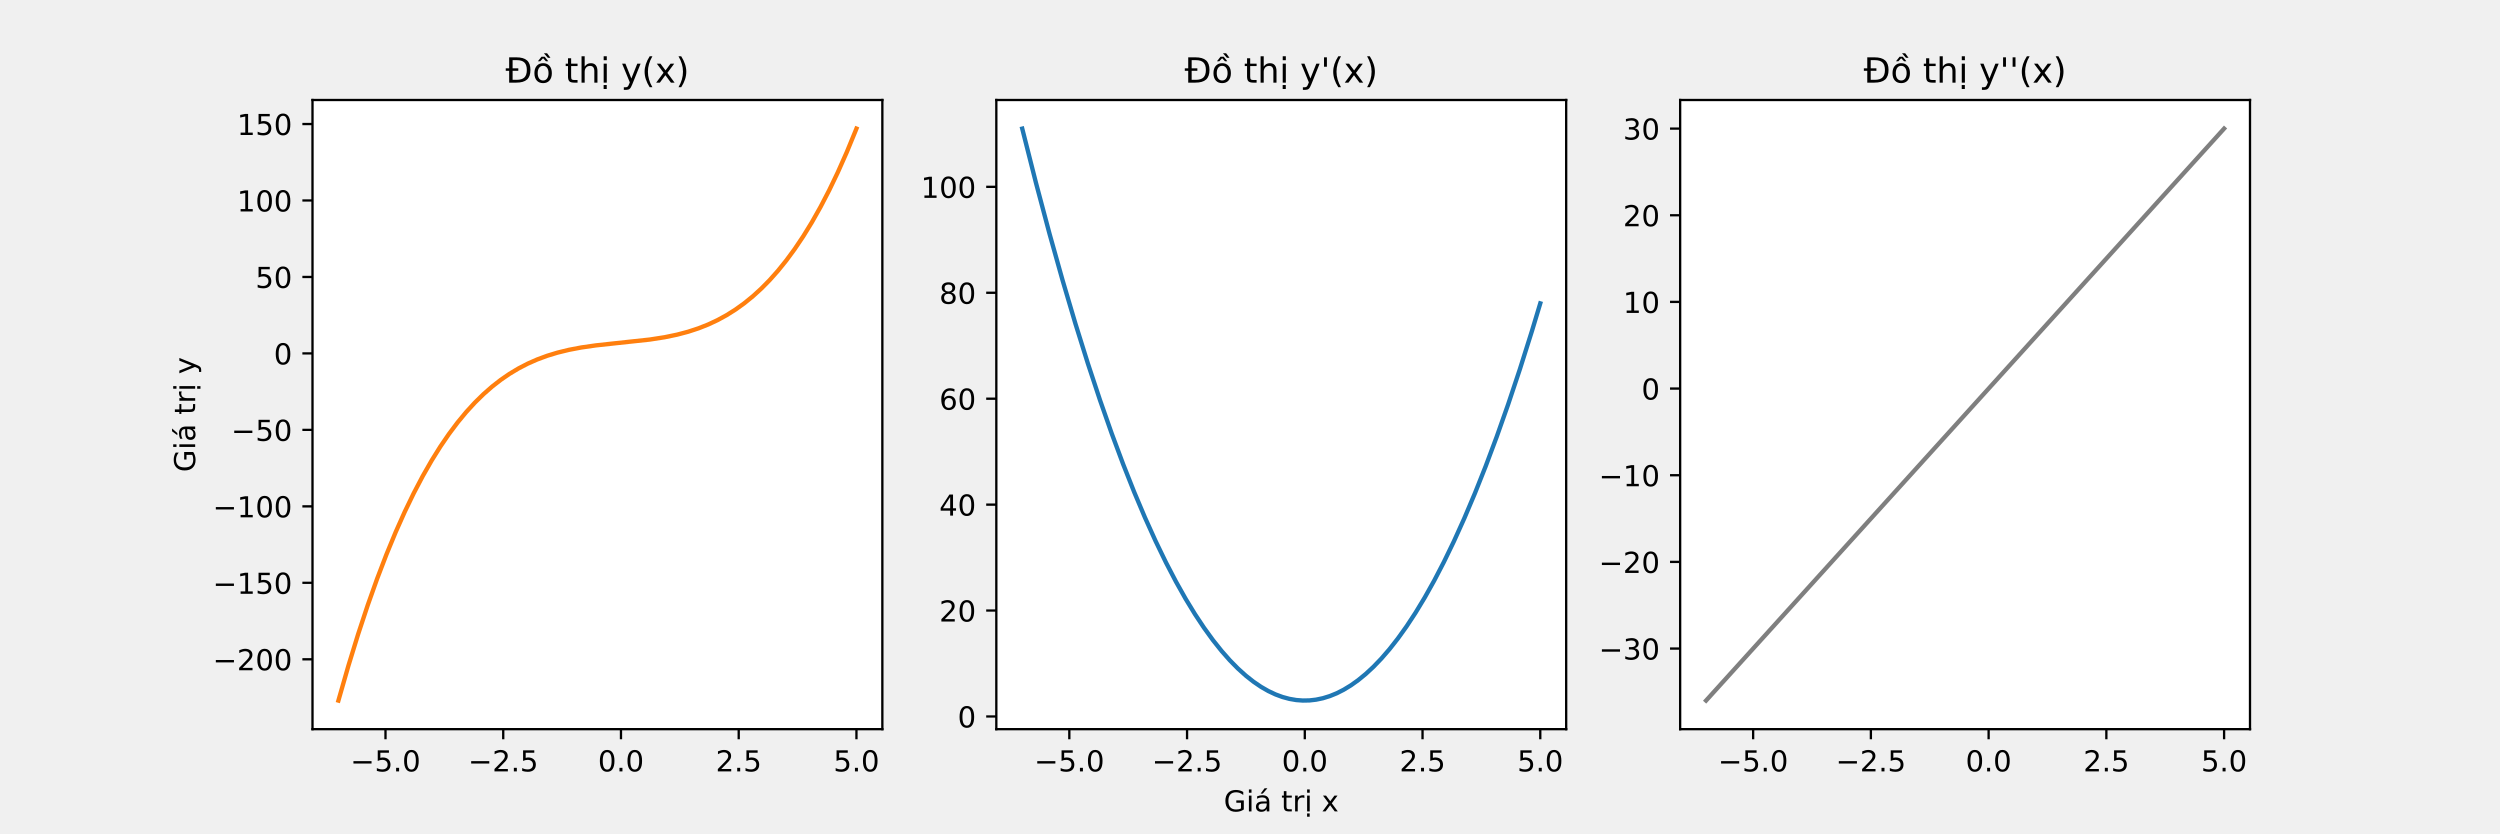
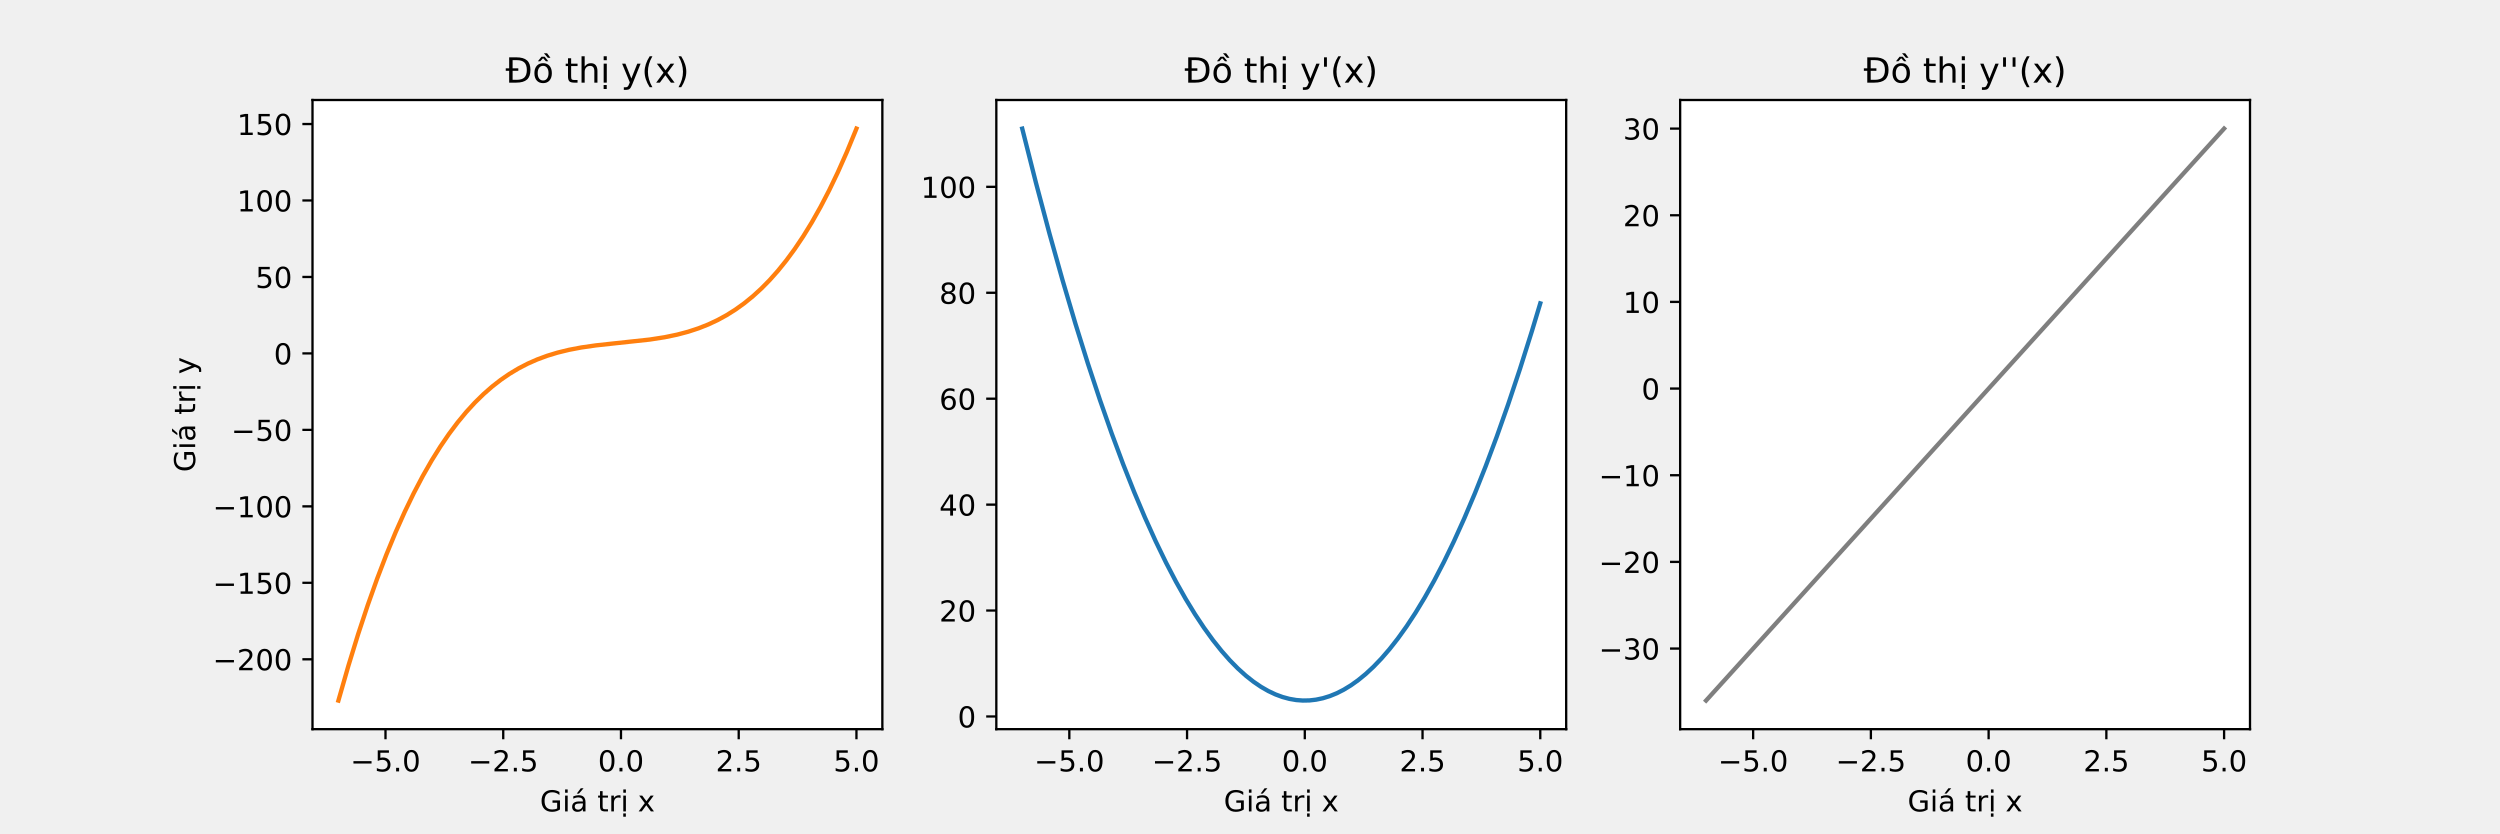
<svg xmlns="http://www.w3.org/2000/svg" xmlns:xlink="http://www.w3.org/1999/xlink" width="864pt" height="288pt" viewBox="0 0 864 288" version="1.1">
  <defs>
    <style type="text/css">*{stroke-linejoin: round; stroke-linecap: butt}</style>
  </defs>
  <g id="figure_1">
    <g id="patch_1">
      <path d="M 0 288  L 864 288  L 864 0  L 0 0  L 0 288  z " style="fill: none" />
    </g>
    <g id="axes_1">
      <g id="patch_2">
        <path d="M 108 252  L 304.941 252  L 304.941 34.56  L 108 34.56  z " style="fill: #ffffff" />
      </g>
      <g id="matplotlib.axis_1">
        <g id="xtick_1">
          <g id="line2d_1">
            <defs>
-               <path id="m3c69cf0d78" d="M 0 0  L 0 3.5  " style="stroke: #000000; stroke-width: 0.8" />
+               <path id="m5a57c8ba96" d="M 0 0  L 0 3.5  " style="stroke: #000000; stroke-width: 0.8" />
            </defs>
            <g>
-               <use xlink:href="#m3c69cf0d78" x="133.228" y="252" style="stroke: #000000; stroke-width: 0.8" />
+               <use xlink:href="#m5a57c8ba96" x="133.228" y="252" style="stroke: #000000; stroke-width: 0.8" />
            </g>
          </g>
          <g id="text_1">
            <g transform="translate(121.0866 266.5984)scale(0.1 -0.1)">
              <defs>
                <path id="DejaVuSans-2212" d="M 678 2272  L 4684 2272  L 4684 1741  L 678 1741  L 678 2272  z " transform="scale(0.015625)" />
                <path id="DejaVuSans-35" d="M 691 4666  L 3169 4666  L 3169 4134  L 1269 4134  L 1269 2991  Q 1406 3038 1543 3061  Q 1681 3084 1819 3084  Q 2600 3084 3056 2656  Q 3513 2228 3513 1497  Q 3513 744 3044 326  Q 2575 -91 1722 -91  Q 1428 -91 1123 -41  Q 819 9 494 109  L 494 744  Q 775 591 1075 516  Q 1375 441 1709 441  Q 2250 441 2565 725  Q 2881 1009 2881 1497  Q 2881 1984 2565 2268  Q 2250 2553 1709 2553  Q 1456 2553 1204 2497  Q 953 2441 691 2322  L 691 4666  z " transform="scale(0.015625)" />
                <path id="DejaVuSans-2e" d="M 684 794  L 1344 794  L 1344 0  L 684 0  L 684 794  z " transform="scale(0.015625)" />
                <path id="DejaVuSans-30" d="M 2034 4250  Q 1547 4250 1301 3770  Q 1056 3291 1056 2328  Q 1056 1369 1301 889  Q 1547 409 2034 409  Q 2525 409 2770 889  Q 3016 1369 3016 2328  Q 3016 3291 2770 3770  Q 2525 4250 2034 4250  z M 2034 4750  Q 2819 4750 3233 4129  Q 3647 3509 3647 2328  Q 3647 1150 3233 529  Q 2819 -91 2034 -91  Q 1250 -91 836 529  Q 422 1150 422 2328  Q 422 3509 836 4129  Q 1250 4750 2034 4750  z " transform="scale(0.015625)" />
              </defs>
              <use xlink:href="#DejaVuSans-2212" />
              <use xlink:href="#DejaVuSans-35" x="83.789" />
              <use xlink:href="#DejaVuSans-2e" x="147.412" />
              <use xlink:href="#DejaVuSans-30" x="179.199" />
            </g>
          </g>
        </g>
        <g id="xtick_2">
          <g id="line2d_2">
            <g>
-               <use xlink:href="#m3c69cf0d78" x="173.918" y="252" style="stroke: #000000; stroke-width: 0.8" />
+               <use xlink:href="#m5a57c8ba96" x="173.918" y="252" style="stroke: #000000; stroke-width: 0.8" />
            </g>
          </g>
          <g id="text_2">
            <g transform="translate(161.7769 266.5984)scale(0.1 -0.1)">
              <defs>
                <path id="DejaVuSans-32" d="M 1228 531  L 3431 531  L 3431 0  L 469 0  L 469 531  Q 828 903 1448 1529  Q 2069 2156 2228 2338  Q 2531 2678 2651 2914  Q 2772 3150 2772 3378  Q 2772 3750 2511 3984  Q 2250 4219 1831 4219  Q 1534 4219 1204 4116  Q 875 4013 500 3803  L 500 4441  Q 881 4594 1212 4672  Q 1544 4750 1819 4750  Q 2544 4750 2975 4387  Q 3406 4025 3406 3419  Q 3406 3131 3298 2873  Q 3191 2616 2906 2266  Q 2828 2175 2409 1742  Q 1991 1309 1228 531  z " transform="scale(0.015625)" />
              </defs>
              <use xlink:href="#DejaVuSans-2212" />
              <use xlink:href="#DejaVuSans-32" x="83.789" />
              <use xlink:href="#DejaVuSans-2e" x="147.412" />
              <use xlink:href="#DejaVuSans-35" x="179.199" />
            </g>
          </g>
        </g>
        <g id="xtick_3">
          <g id="line2d_3">
            <g>
-               <use xlink:href="#m3c69cf0d78" x="214.609" y="252" style="stroke: #000000; stroke-width: 0.8" />
+               <use xlink:href="#m5a57c8ba96" x="214.609" y="252" style="stroke: #000000; stroke-width: 0.8" />
            </g>
          </g>
          <g id="text_3">
            <g transform="translate(206.6571 266.5984)scale(0.1 -0.1)">
              <use xlink:href="#DejaVuSans-30" />
              <use xlink:href="#DejaVuSans-2e" x="63.623" />
              <use xlink:href="#DejaVuSans-30" x="95.41" />
            </g>
          </g>
        </g>
        <g id="xtick_4">
          <g id="line2d_4">
            <g>
-               <use xlink:href="#m3c69cf0d78" x="255.299" y="252" style="stroke: #000000; stroke-width: 0.8" />
+               <use xlink:href="#m5a57c8ba96" x="255.299" y="252" style="stroke: #000000; stroke-width: 0.8" />
            </g>
          </g>
          <g id="text_4">
            <g transform="translate(247.3474 266.5984)scale(0.1 -0.1)">
              <use xlink:href="#DejaVuSans-32" />
              <use xlink:href="#DejaVuSans-2e" x="63.623" />
              <use xlink:href="#DejaVuSans-35" x="95.41" />
            </g>
          </g>
        </g>
        <g id="xtick_5">
          <g id="line2d_5">
            <g>
-               <use xlink:href="#m3c69cf0d78" x="295.989" y="252" style="stroke: #000000; stroke-width: 0.8" />
+               <use xlink:href="#m5a57c8ba96" x="295.989" y="252" style="stroke: #000000; stroke-width: 0.8" />
            </g>
          </g>
          <g id="text_5">
            <g transform="translate(288.0377 266.5984)scale(0.1 -0.1)">
              <use xlink:href="#DejaVuSans-35" />
              <use xlink:href="#DejaVuSans-2e" x="63.623" />
              <use xlink:href="#DejaVuSans-30" x="95.41" />
            </g>
          </g>
        </g>
-       </g>
-       <g id="matplotlib.axis_2">
-         <g id="ytick_1">
-           <g id="line2d_6">
-             <defs>
-               <path id="m7907b93999" d="M 0 0  L -3.5 0  " style="stroke: #000000; stroke-width: 0.8" />
-             </defs>
-             <g>
-               <use xlink:href="#m7907b93999" x="108" y="227.846" style="stroke: #000000; stroke-width: 0.8" />
-             </g>
-           </g>
-           <g id="text_6">
-             <g transform="translate(73.53281 231.6451)scale(0.1 -0.1)">
-               <use xlink:href="#DejaVuSans-2212" />
-               <use xlink:href="#DejaVuSans-32" x="83.789" />
-               <use xlink:href="#DejaVuSans-30" x="147.412" />
-               <use xlink:href="#DejaVuSans-30" x="211.035" />
-             </g>
-           </g>
-         </g>
-         <g id="ytick_2">
-           <g id="line2d_7">
-             <g>
-               <use xlink:href="#m7907b93999" x="108" y="201.419" style="stroke: #000000; stroke-width: 0.8" />
-             </g>
-           </g>
-           <g id="text_7">
-             <g transform="translate(73.53281 205.2183)scale(0.1 -0.1)">
-               <defs>
-                 <path id="DejaVuSans-31" d="M 794 531  L 1825 531  L 1825 4091  L 703 3866  L 703 4441  L 1819 4666  L 2450 4666  L 2450 531  L 3481 531  L 3481 0  L 794 0  L 794 531  z " transform="scale(0.015625)" />
-               </defs>
-               <use xlink:href="#DejaVuSans-2212" />
-               <use xlink:href="#DejaVuSans-31" x="83.789" />
-               <use xlink:href="#DejaVuSans-35" x="147.412" />
-               <use xlink:href="#DejaVuSans-30" x="211.035" />
-             </g>
-           </g>
-         </g>
-         <g id="ytick_3">
-           <g id="line2d_8">
-             <g>
-               <use xlink:href="#m7907b93999" x="108" y="174.992" style="stroke: #000000; stroke-width: 0.8" />
-             </g>
-           </g>
-           <g id="text_8">
-             <g transform="translate(73.53281 178.7914)scale(0.1 -0.1)">
-               <use xlink:href="#DejaVuSans-2212" />
-               <use xlink:href="#DejaVuSans-31" x="83.789" />
-               <use xlink:href="#DejaVuSans-30" x="147.412" />
-               <use xlink:href="#DejaVuSans-30" x="211.035" />
-             </g>
-           </g>
-         </g>
-         <g id="ytick_4">
-           <g id="line2d_9">
-             <g>
-               <use xlink:href="#m7907b93999" x="108" y="148.565" style="stroke: #000000; stroke-width: 0.8" />
-             </g>
-           </g>
-           <g id="text_9">
-             <g transform="translate(79.89531 152.3646)scale(0.1 -0.1)">
-               <use xlink:href="#DejaVuSans-2212" />
-               <use xlink:href="#DejaVuSans-35" x="83.789" />
-               <use xlink:href="#DejaVuSans-30" x="147.412" />
-             </g>
-           </g>
-         </g>
-         <g id="ytick_5">
-           <g id="line2d_10">
-             <g>
-               <use xlink:href="#m7907b93999" x="108" y="122.139" style="stroke: #000000; stroke-width: 0.8" />
-             </g>
-           </g>
-           <g id="text_10">
-             <g transform="translate(94.6375 125.9378)scale(0.1 -0.1)">
-               <use xlink:href="#DejaVuSans-30" />
-             </g>
-           </g>
-         </g>
-         <g id="ytick_6">
-           <g id="line2d_11">
-             <g>
-               <use xlink:href="#m7907b93999" x="108" y="95.712" style="stroke: #000000; stroke-width: 0.8" />
-             </g>
-           </g>
-           <g id="text_11">
-             <g transform="translate(88.275 99.51091)scale(0.1 -0.1)">
-               <use xlink:href="#DejaVuSans-35" />
-               <use xlink:href="#DejaVuSans-30" x="63.623" />
-             </g>
-           </g>
-         </g>
-         <g id="ytick_7">
-           <g id="line2d_12">
-             <g>
-               <use xlink:href="#m7907b93999" x="108" y="69.285" style="stroke: #000000; stroke-width: 0.8" />
-             </g>
-           </g>
-           <g id="text_12">
-             <g transform="translate(81.9125 73.08408)scale(0.1 -0.1)">
-               <use xlink:href="#DejaVuSans-31" />
-               <use xlink:href="#DejaVuSans-30" x="63.623" />
-               <use xlink:href="#DejaVuSans-30" x="127.246" />
-             </g>
-           </g>
-         </g>
-         <g id="ytick_8">
-           <g id="line2d_13">
-             <g>
-               <use xlink:href="#m7907b93999" x="108" y="42.858" style="stroke: #000000; stroke-width: 0.8" />
-             </g>
-           </g>
-           <g id="text_13">
-             <g transform="translate(81.9125 46.65725)scale(0.1 -0.1)">
-               <use xlink:href="#DejaVuSans-31" />
-               <use xlink:href="#DejaVuSans-35" x="63.623" />
-               <use xlink:href="#DejaVuSans-30" x="127.246" />
-             </g>
-           </g>
-         </g>
-         <g id="text_14">
-           <g transform="translate(67.45312 163.1495)rotate(-90)scale(0.1 -0.1)">
+         <g id="text_6">
+           <g transform="translate(186.6011 280.4281)scale(0.1 -0.1)">
            <defs>
              <path id="DejaVuSans-47" d="M 3809 666  L 3809 1919  L 2778 1919  L 2778 2438  L 4434 2438  L 4434 434  Q 4069 175 3628 42  Q 3188 -91 2688 -91  Q 1594 -91 976 548  Q 359 1188 359 2328  Q 359 3472 976 4111  Q 1594 4750 2688 4750  Q 3144 4750 3555 4637  Q 3966 4525 4313 4306  L 4313 3634  Q 3963 3931 3569 4081  Q 3175 4231 2741 4231  Q 1884 4231 1454 3753  Q 1025 3275 1025 2328  Q 1025 1384 1454 906  Q 1884 428 2741 428  Q 3075 428 3337 486  Q 3600 544 3809 666  z " transform="scale(0.015625)" />
              <path id="DejaVuSans-69" d="M 603 3500  L 1178 3500  L 1178 0  L 603 0  L 603 3500  z M 603 4863  L 1178 4863  L 1178 4134  L 603 4134  L 603 4863  z " transform="scale(0.015625)" />
              <path id="DejaVuSans-e1" d="M 2194 1759  Q 1497 1759 1228 1600  Q 959 1441 959 1056  Q 959 750 1161 570  Q 1363 391 1709 391  Q 2188 391 2477 730  Q 2766 1069 2766 1631  L 2766 1759  L 2194 1759  z M 3341 1997  L 3341 0  L 2766 0  L 2766 531  Q 2569 213 2275 61  Q 1981 -91 1556 -91  Q 1019 -91 701 211  Q 384 513 384 1019  Q 384 1609 779 1909  Q 1175 2209 1959 2209  L 2766 2209  L 2766 2266  Q 2766 2663 2505 2880  Q 2244 3097 1772 3097  Q 1472 3097 1187 3025  Q 903 2953 641 2809  L 641 3341  Q 956 3463 1253 3523  Q 1550 3584 1831 3584  Q 2591 3584 2966 3190  Q 3341 2797 3341 1997  z M 2290 5119  L 2912 5119  L 1894 3944  L 1415 3944  L 2290 5119  z " transform="scale(0.015625)" />
              <path id="DejaVuSans-20" transform="scale(0.015625)" />
              <path id="DejaVuSans-74" d="M 1172 4494  L 1172 3500  L 2356 3500  L 2356 3053  L 1172 3053  L 1172 1153  Q 1172 725 1289 603  Q 1406 481 1766 481  L 2356 481  L 2356 0  L 1766 0  Q 1100 0 847 248  Q 594 497 594 1153  L 594 3053  L 172 3053  L 172 3500  L 594 3500  L 594 4494  L 1172 4494  z " transform="scale(0.015625)" />
              <path id="DejaVuSans-72" d="M 2631 2963  Q 2534 3019 2420 3045  Q 2306 3072 2169 3072  Q 1681 3072 1420 2755  Q 1159 2438 1159 1844  L 1159 0  L 581 0  L 581 3500  L 1159 3500  L 1159 2956  Q 1341 3275 1631 3429  Q 1922 3584 2338 3584  Q 2397 3584 2469 3576  Q 2541 3569 2628 3553  L 2631 2963  z " transform="scale(0.015625)" />
              <path id="DejaVuSans-1ecb" d="M 603 3500  L 1178 3500  L 1178 0  L 603 0  L 603 3500  z M 603 4863  L 1178 4863  L 1178 4134  L 603 4134  L 603 4863  z M 594 -441  L 1169 -441  L 1169 -1172  L 594 -1172  L 594 -441  z " transform="scale(0.015625)" />
+               <path id="DejaVuSans-78" d="M 3513 3500  L 2247 1797  L 3578 0  L 2900 0  L 1881 1375  L 863 0  L 184 0  L 1544 1831  L 300 3500  L 978 3500  L 1906 2253  L 2834 3500  L 3513 3500  z " transform="scale(0.015625)" />
+             </defs>
+             <use xlink:href="#DejaVuSans-47" />
+             <use xlink:href="#DejaVuSans-69" x="77.49" />
+             <use xlink:href="#DejaVuSans-e1" x="105.273" />
+             <use xlink:href="#DejaVuSans-20" x="166.553" />
+             <use xlink:href="#DejaVuSans-74" x="198.34" />
+             <use xlink:href="#DejaVuSans-72" x="237.549" />
+             <use xlink:href="#DejaVuSans-1ecb" x="278.662" />
+             <use xlink:href="#DejaVuSans-20" x="306.445" />
+             <use xlink:href="#DejaVuSans-78" x="338.232" />
+           </g>
+         </g>
+       </g>
+       <g id="matplotlib.axis_2">
+         <g id="ytick_1">
+           <g id="line2d_6">
+             <defs>
+               <path id="md78ef91152" d="M 0 0  L -3.5 0  " style="stroke: #000000; stroke-width: 0.8" />
+             </defs>
+             <g>
+               <use xlink:href="#md78ef91152" x="108" y="227.846" style="stroke: #000000; stroke-width: 0.8" />
+             </g>
+           </g>
+           <g id="text_7">
+             <g transform="translate(73.53281 231.6451)scale(0.1 -0.1)">
+               <use xlink:href="#DejaVuSans-2212" />
+               <use xlink:href="#DejaVuSans-32" x="83.789" />
+               <use xlink:href="#DejaVuSans-30" x="147.412" />
+               <use xlink:href="#DejaVuSans-30" x="211.035" />
+             </g>
+           </g>
+         </g>
+         <g id="ytick_2">
+           <g id="line2d_7">
+             <g>
+               <use xlink:href="#md78ef91152" x="108" y="201.419" style="stroke: #000000; stroke-width: 0.8" />
+             </g>
+           </g>
+           <g id="text_8">
+             <g transform="translate(73.53281 205.2183)scale(0.1 -0.1)">
+               <defs>
+                 <path id="DejaVuSans-31" d="M 794 531  L 1825 531  L 1825 4091  L 703 3866  L 703 4441  L 1819 4666  L 2450 4666  L 2450 531  L 3481 531  L 3481 0  L 794 0  L 794 531  z " transform="scale(0.015625)" />
+               </defs>
+               <use xlink:href="#DejaVuSans-2212" />
+               <use xlink:href="#DejaVuSans-31" x="83.789" />
+               <use xlink:href="#DejaVuSans-35" x="147.412" />
+               <use xlink:href="#DejaVuSans-30" x="211.035" />
+             </g>
+           </g>
+         </g>
+         <g id="ytick_3">
+           <g id="line2d_8">
+             <g>
+               <use xlink:href="#md78ef91152" x="108" y="174.992" style="stroke: #000000; stroke-width: 0.8" />
+             </g>
+           </g>
+           <g id="text_9">
+             <g transform="translate(73.53281 178.7914)scale(0.1 -0.1)">
+               <use xlink:href="#DejaVuSans-2212" />
+               <use xlink:href="#DejaVuSans-31" x="83.789" />
+               <use xlink:href="#DejaVuSans-30" x="147.412" />
+               <use xlink:href="#DejaVuSans-30" x="211.035" />
+             </g>
+           </g>
+         </g>
+         <g id="ytick_4">
+           <g id="line2d_9">
+             <g>
+               <use xlink:href="#md78ef91152" x="108" y="148.565" style="stroke: #000000; stroke-width: 0.8" />
+             </g>
+           </g>
+           <g id="text_10">
+             <g transform="translate(79.89531 152.3646)scale(0.1 -0.1)">
+               <use xlink:href="#DejaVuSans-2212" />
+               <use xlink:href="#DejaVuSans-35" x="83.789" />
+               <use xlink:href="#DejaVuSans-30" x="147.412" />
+             </g>
+           </g>
+         </g>
+         <g id="ytick_5">
+           <g id="line2d_10">
+             <g>
+               <use xlink:href="#md78ef91152" x="108" y="122.139" style="stroke: #000000; stroke-width: 0.8" />
+             </g>
+           </g>
+           <g id="text_11">
+             <g transform="translate(94.6375 125.9378)scale(0.1 -0.1)">
+               <use xlink:href="#DejaVuSans-30" />
+             </g>
+           </g>
+         </g>
+         <g id="ytick_6">
+           <g id="line2d_11">
+             <g>
+               <use xlink:href="#md78ef91152" x="108" y="95.712" style="stroke: #000000; stroke-width: 0.8" />
+             </g>
+           </g>
+           <g id="text_12">
+             <g transform="translate(88.275 99.51091)scale(0.1 -0.1)">
+               <use xlink:href="#DejaVuSans-35" />
+               <use xlink:href="#DejaVuSans-30" x="63.623" />
+             </g>
+           </g>
+         </g>
+         <g id="ytick_7">
+           <g id="line2d_12">
+             <g>
+               <use xlink:href="#md78ef91152" x="108" y="69.285" style="stroke: #000000; stroke-width: 0.8" />
+             </g>
+           </g>
+           <g id="text_13">
+             <g transform="translate(81.9125 73.08408)scale(0.1 -0.1)">
+               <use xlink:href="#DejaVuSans-31" />
+               <use xlink:href="#DejaVuSans-30" x="63.623" />
+               <use xlink:href="#DejaVuSans-30" x="127.246" />
+             </g>
+           </g>
+         </g>
+         <g id="ytick_8">
+           <g id="line2d_13">
+             <g>
+               <use xlink:href="#md78ef91152" x="108" y="42.858" style="stroke: #000000; stroke-width: 0.8" />
+             </g>
+           </g>
+           <g id="text_14">
+             <g transform="translate(81.9125 46.65725)scale(0.1 -0.1)">
+               <use xlink:href="#DejaVuSans-31" />
+               <use xlink:href="#DejaVuSans-35" x="63.623" />
+               <use xlink:href="#DejaVuSans-30" x="127.246" />
+             </g>
+           </g>
+         </g>
+         <g id="text_15">
+           <g transform="translate(67.45312 163.1495)rotate(-90)scale(0.1 -0.1)">
+             <defs>
              <path id="DejaVuSans-79" d="M 2059 -325  Q 1816 -950 1584 -1140  Q 1353 -1331 966 -1331  L 506 -1331  L 506 -850  L 844 -850  Q 1081 -850 1212 -737  Q 1344 -625 1503 -206  L 1606 56  L 191 3500  L 800 3500  L 1894 763  L 2988 3500  L 3597 3500  L 2059 -325  z " transform="scale(0.015625)" />
            </defs>
            <use xlink:href="#DejaVuSans-47" />
            <use xlink:href="#DejaVuSans-69" x="77.49" />
            <use xlink:href="#DejaVuSans-e1" x="105.273" />
            <use xlink:href="#DejaVuSans-20" x="166.553" />
            <use xlink:href="#DejaVuSans-74" x="198.34" />
            <use xlink:href="#DejaVuSans-72" x="237.549" />
            <use xlink:href="#DejaVuSans-1ecb" x="278.662" />
            <use xlink:href="#DejaVuSans-20" x="306.445" />
            <use xlink:href="#DejaVuSans-79" x="338.232" />
          </g>
        </g>
      </g>
      <g id="line2d_14">
-         <path d="M 116.952 242.116  L 120.416 230.057  L 123.76 219.203  L 127.104 209.096  L 130.329 200.032  L 133.554 191.612  L 136.779 183.812  L 139.884 176.865  L 142.989 170.447  L 146.095 164.537  L 149.2 159.113  L 152.186 154.336  L 155.172 149.968  L 158.158 145.989  L 161.144 142.381  L 164.13 139.123  L 167.116 136.197  L 170.102 133.582  L 173.088 131.258  L 176.074 129.207  L 179.179 127.342  L 182.404 125.67  L 185.629 124.245  L 189.092 122.961  L 192.676 121.869  L 196.617 120.905  L 200.917 120.087  L 205.933 119.364  L 212.861 118.61  L 224.565 117.348  L 229.701 116.547  L 234.001 115.656  L 237.823 114.644  L 241.406 113.469  L 244.75 112.146  L 247.975 110.635  L 251.081 108.939  L 254.186 106.984  L 257.172 104.84  L 260.158 102.417  L 263.144 99.696  L 266.01 96.784  L 268.877 93.561  L 271.743 90.01  L 274.61 86.114  L 277.596 81.67  L 280.582 76.813  L 283.568 71.524  L 286.554 65.782  L 289.54 59.568  L 292.645 52.584  L 295.75 45.047  L 295.989 44.444  L 295.989 44.444  " clip-path="url(#pdf52a24810)" style="fill: none; stroke: #ff7f0e; stroke-width: 1.5; stroke-linecap: square" />
+         <path d="M 116.952 242.116  L 120.416 230.057  L 123.76 219.203  L 127.104 209.096  L 130.329 200.032  L 133.554 191.612  L 136.779 183.812  L 139.884 176.865  L 142.989 170.447  L 146.095 164.537  L 149.2 159.113  L 152.186 154.336  L 155.172 149.968  L 158.158 145.989  L 161.144 142.381  L 164.13 139.123  L 167.116 136.197  L 170.102 133.582  L 173.088 131.258  L 176.074 129.207  L 179.179 127.342  L 182.404 125.67  L 185.629 124.245  L 189.092 122.961  L 192.676 121.869  L 196.617 120.905  L 200.917 120.087  L 205.933 119.364  L 212.861 118.61  L 224.565 117.348  L 229.701 116.547  L 234.001 115.656  L 237.823 114.644  L 241.406 113.469  L 244.75 112.146  L 247.975 110.635  L 251.081 108.939  L 254.186 106.984  L 257.172 104.84  L 260.158 102.417  L 263.144 99.696  L 266.01 96.784  L 268.877 93.561  L 271.743 90.01  L 274.61 86.114  L 277.596 81.67  L 280.582 76.813  L 283.568 71.524  L 286.554 65.782  L 289.54 59.568  L 292.645 52.584  L 295.75 45.047  L 295.989 44.444  L 295.989 44.444  " clip-path="url(#p5476d8e3e0)" style="fill: none; stroke: #ff7f0e; stroke-width: 1.5; stroke-linecap: square" />
      </g>
      <g id="patch_3">
        <path d="M 108 252  L 108 34.56  " style="fill: none; stroke: #000000; stroke-width: 0.8; stroke-linejoin: miter; stroke-linecap: square" />
      </g>
      <g id="patch_4">
        <path d="M 304.941 252  L 304.941 34.56  " style="fill: none; stroke: #000000; stroke-width: 0.8; stroke-linejoin: miter; stroke-linecap: square" />
      </g>
      <g id="patch_5">
        <path d="M 108 252  L 304.941 252  " style="fill: none; stroke: #000000; stroke-width: 0.8; stroke-linejoin: miter; stroke-linecap: square" />
      </g>
      <g id="patch_6">
        <path d="M 108 34.56  L 304.941 34.56  " style="fill: none; stroke: #000000; stroke-width: 0.8; stroke-linejoin: miter; stroke-linecap: square" />
      </g>
-       <g id="text_15">
+       <g id="text_16">
        <g transform="translate(174.7306 28.56)scale(0.12 -0.12)">
          <defs>
            <path id="DejaVuSans-110" d="M 659 4666  L 1959 4666  Q 3313 4666 3947 4102  Q 4581 3538 4581 2338  Q 4581 1131 3945 565  Q 3309 0 1959 0  L 659 0  L 659 2188  L 31 2188  L 31 2638  L 659 2638  L 659 4666  z M 1294 4147  L 1294 2638  L 2344 2638  L 2344 2188  L 1294 2188  L 1294 519  L 2053 519  Q 3019 519 3467 956  Q 3916 1394 3916 2338  Q 3916 3275 3467 3711  Q 3019 4147 2053 4147  L 1294 4147  z " transform="scale(0.015625)" />
            <path id="DejaVuSans-1ed3" d="M 2694 5409  L 3306 4584  L 2828 4584  L 2110 5409  L 2694 5409  z M 1658 4775  L 2246 4775  L 2905 3944  L 2471 3944  L 1952 4500  L 1433 3944  L 999 3944  L 1658 4775  z M 1959 3097  Q 1497 3097 1228 2736  Q 959 2375 959 1747  Q 959 1119 1226 758  Q 1494 397 1959 397  Q 2419 397 2687 759  Q 2956 1122 2956 1747  Q 2956 2369 2687 2733  Q 2419 3097 1959 3097  z M 1959 3584  Q 2709 3584 3137 3096  Q 3566 2609 3566 1747  Q 3566 888 3137 398  Q 2709 -91 1959 -91  Q 1206 -91 779 398  Q 353 888 353 1747  Q 353 2609 779 3096  Q 1206 3584 1959 3584  z " transform="scale(0.015625)" />
            <path id="DejaVuSans-68" d="M 3513 2113  L 3513 0  L 2938 0  L 2938 2094  Q 2938 2591 2744 2837  Q 2550 3084 2163 3084  Q 1697 3084 1428 2787  Q 1159 2491 1159 1978  L 1159 0  L 581 0  L 581 4863  L 1159 4863  L 1159 2956  Q 1366 3272 1645 3428  Q 1925 3584 2291 3584  Q 2894 3584 3203 3211  Q 3513 2838 3513 2113  z " transform="scale(0.015625)" />
            <path id="DejaVuSans-28" d="M 1984 4856  Q 1566 4138 1362 3434  Q 1159 2731 1159 2009  Q 1159 1288 1364 580  Q 1569 -128 1984 -844  L 1484 -844  Q 1016 -109 783 600  Q 550 1309 550 2009  Q 550 2706 781 3412  Q 1013 4119 1484 4856  L 1984 4856  z " transform="scale(0.015625)" />
-             <path id="DejaVuSans-78" d="M 3513 3500  L 2247 1797  L 3578 0  L 2900 0  L 1881 1375  L 863 0  L 184 0  L 1544 1831  L 300 3500  L 978 3500  L 1906 2253  L 2834 3500  L 3513 3500  z " transform="scale(0.015625)" />
            <path id="DejaVuSans-29" d="M 513 4856  L 1013 4856  Q 1481 4119 1714 3412  Q 1947 2706 1947 2009  Q 1947 1309 1714 600  Q 1481 -109 1013 -844  L 513 -844  Q 928 -128 1133 580  Q 1338 1288 1338 2009  Q 1338 2731 1133 3434  Q 928 4138 513 4856  z " transform="scale(0.015625)" />
          </defs>
          <use xlink:href="#DejaVuSans-110" />
          <use xlink:href="#DejaVuSans-1ed3" x="77.49" />
          <use xlink:href="#DejaVuSans-20" x="138.672" />
          <use xlink:href="#DejaVuSans-74" x="170.459" />
          <use xlink:href="#DejaVuSans-68" x="209.668" />
          <use xlink:href="#DejaVuSans-1ecb" x="273.047" />
          <use xlink:href="#DejaVuSans-20" x="300.83" />
          <use xlink:href="#DejaVuSans-79" x="332.617" />
          <use xlink:href="#DejaVuSans-28" x="391.797" />
          <use xlink:href="#DejaVuSans-78" x="430.811" />
          <use xlink:href="#DejaVuSans-29" x="489.99" />
        </g>
      </g>
    </g>
    <g id="axes_2">
      <g id="patch_7">
        <path d="M 344.329 252  L 541.271 252  L 541.271 34.56  L 344.329 34.56  z " style="fill: #ffffff" />
      </g>
      <g id="matplotlib.axis_3">
        <g id="xtick_6">
          <g id="line2d_15">
            <g>
-               <use xlink:href="#m3c69cf0d78" x="369.557" y="252" style="stroke: #000000; stroke-width: 0.8" />
-             </g>
-           </g>
-           <g id="text_16">
+               <use xlink:href="#m5a57c8ba96" x="369.557" y="252" style="stroke: #000000; stroke-width: 0.8" />
+             </g>
+           </g>
+           <g id="text_17">
            <g transform="translate(357.416 266.5984)scale(0.1 -0.1)">
              <use xlink:href="#DejaVuSans-2212" />
              <use xlink:href="#DejaVuSans-35" x="83.789" />
              <use xlink:href="#DejaVuSans-2e" x="147.412" />
              <use xlink:href="#DejaVuSans-30" x="179.199" />
            </g>
          </g>
        </g>
        <g id="xtick_7">
          <g id="line2d_16">
            <g>
-               <use xlink:href="#m3c69cf0d78" x="410.248" y="252" style="stroke: #000000; stroke-width: 0.8" />
-             </g>
-           </g>
-           <g id="text_17">
+               <use xlink:href="#m5a57c8ba96" x="410.248" y="252" style="stroke: #000000; stroke-width: 0.8" />
+             </g>
+           </g>
+           <g id="text_18">
            <g transform="translate(398.1063 266.5984)scale(0.1 -0.1)">
              <use xlink:href="#DejaVuSans-2212" />
              <use xlink:href="#DejaVuSans-32" x="83.789" />
              <use xlink:href="#DejaVuSans-2e" x="147.412" />
              <use xlink:href="#DejaVuSans-35" x="179.199" />
            </g>
          </g>
        </g>
        <g id="xtick_8">
          <g id="line2d_17">
            <g>
-               <use xlink:href="#m3c69cf0d78" x="450.938" y="252" style="stroke: #000000; stroke-width: 0.8" />
-             </g>
-           </g>
-           <g id="text_18">
+               <use xlink:href="#m5a57c8ba96" x="450.938" y="252" style="stroke: #000000; stroke-width: 0.8" />
+             </g>
+           </g>
+           <g id="text_19">
            <g transform="translate(442.9865 266.5984)scale(0.1 -0.1)">
              <use xlink:href="#DejaVuSans-30" />
              <use xlink:href="#DejaVuSans-2e" x="63.623" />
              <use xlink:href="#DejaVuSans-30" x="95.41" />
            </g>
          </g>
        </g>
        <g id="xtick_9">
          <g id="line2d_18">
            <g>
-               <use xlink:href="#m3c69cf0d78" x="491.628" y="252" style="stroke: #000000; stroke-width: 0.8" />
-             </g>
-           </g>
-           <g id="text_19">
+               <use xlink:href="#m5a57c8ba96" x="491.628" y="252" style="stroke: #000000; stroke-width: 0.8" />
+             </g>
+           </g>
+           <g id="text_20">
            <g transform="translate(483.6768 266.5984)scale(0.1 -0.1)">
              <use xlink:href="#DejaVuSans-32" />
              <use xlink:href="#DejaVuSans-2e" x="63.623" />
              <use xlink:href="#DejaVuSans-35" x="95.41" />
            </g>
          </g>
        </g>
        <g id="xtick_10">
          <g id="line2d_19">
            <g>
-               <use xlink:href="#m3c69cf0d78" x="532.319" y="252" style="stroke: #000000; stroke-width: 0.8" />
-             </g>
-           </g>
-           <g id="text_20">
+               <use xlink:href="#m5a57c8ba96" x="532.319" y="252" style="stroke: #000000; stroke-width: 0.8" />
+             </g>
+           </g>
+           <g id="text_21">
            <g transform="translate(524.3672 266.5984)scale(0.1 -0.1)">
              <use xlink:href="#DejaVuSans-35" />
              <use xlink:href="#DejaVuSans-2e" x="63.623" />
              <use xlink:href="#DejaVuSans-30" x="95.41" />
            </g>
          </g>
        </g>
-         <g id="text_21">
+         <g id="text_22">
          <g transform="translate(422.9305 280.4281)scale(0.1 -0.1)">
            <use xlink:href="#DejaVuSans-47" />
            <use xlink:href="#DejaVuSans-69" x="77.49" />
            <use xlink:href="#DejaVuSans-e1" x="105.273" />
            <use xlink:href="#DejaVuSans-20" x="166.553" />
            <use xlink:href="#DejaVuSans-74" x="198.34" />
            <use xlink:href="#DejaVuSans-72" x="237.549" />
            <use xlink:href="#DejaVuSans-1ecb" x="278.662" />
            <use xlink:href="#DejaVuSans-20" x="306.445" />
            <use xlink:href="#DejaVuSans-78" x="338.232" />
          </g>
        </g>
      </g>
      <g id="matplotlib.axis_4">
        <g id="ytick_9">
          <g id="line2d_20">
            <g>
-               <use xlink:href="#m7907b93999" x="344.329" y="247.607" style="stroke: #000000; stroke-width: 0.8" />
-             </g>
-           </g>
-           <g id="text_22">
+               <use xlink:href="#md78ef91152" x="344.329" y="247.607" style="stroke: #000000; stroke-width: 0.8" />
+             </g>
+           </g>
+           <g id="text_23">
            <g transform="translate(330.9669 251.4065)scale(0.1 -0.1)">
              <use xlink:href="#DejaVuSans-30" />
            </g>
          </g>
        </g>
        <g id="ytick_10">
          <g id="line2d_21">
            <g>
-               <use xlink:href="#m7907b93999" x="344.329" y="211.001" style="stroke: #000000; stroke-width: 0.8" />
-             </g>
-           </g>
-           <g id="text_23">
+               <use xlink:href="#md78ef91152" x="344.329" y="211.001" style="stroke: #000000; stroke-width: 0.8" />
+             </g>
+           </g>
+           <g id="text_24">
            <g transform="translate(324.6044 214.8005)scale(0.1 -0.1)">
              <use xlink:href="#DejaVuSans-32" />
              <use xlink:href="#DejaVuSans-30" x="63.623" />
            </g>
          </g>
        </g>
        <g id="ytick_11">
          <g id="line2d_22">
            <g>
-               <use xlink:href="#m7907b93999" x="344.329" y="174.395" style="stroke: #000000; stroke-width: 0.8" />
-             </g>
-           </g>
-           <g id="text_24">
+               <use xlink:href="#md78ef91152" x="344.329" y="174.395" style="stroke: #000000; stroke-width: 0.8" />
+             </g>
+           </g>
+           <g id="text_25">
            <g transform="translate(324.6044 178.1944)scale(0.1 -0.1)">
              <defs>
                <path id="DejaVuSans-34" d="M 2419 4116  L 825 1625  L 2419 1625  L 2419 4116  z M 2253 4666  L 3047 4666  L 3047 1625  L 3713 1625  L 3713 1100  L 3047 1100  L 3047 0  L 2419 0  L 2419 1100  L 313 1100  L 313 1709  L 2253 4666  z " transform="scale(0.015625)" />
              </defs>
              <use xlink:href="#DejaVuSans-34" />
              <use xlink:href="#DejaVuSans-30" x="63.623" />
            </g>
          </g>
        </g>
        <g id="ytick_12">
          <g id="line2d_23">
            <g>
-               <use xlink:href="#m7907b93999" x="344.329" y="137.789" style="stroke: #000000; stroke-width: 0.8" />
-             </g>
-           </g>
-           <g id="text_25">
+               <use xlink:href="#md78ef91152" x="344.329" y="137.789" style="stroke: #000000; stroke-width: 0.8" />
+             </g>
+           </g>
+           <g id="text_26">
            <g transform="translate(324.6044 141.5883)scale(0.1 -0.1)">
              <defs>
                <path id="DejaVuSans-36" d="M 2113 2584  Q 1688 2584 1439 2293  Q 1191 2003 1191 1497  Q 1191 994 1439 701  Q 1688 409 2113 409  Q 2538 409 2786 701  Q 3034 994 3034 1497  Q 3034 2003 2786 2293  Q 2538 2584 2113 2584  z M 3366 4563  L 3366 3988  Q 3128 4100 2886 4159  Q 2644 4219 2406 4219  Q 1781 4219 1451 3797  Q 1122 3375 1075 2522  Q 1259 2794 1537 2939  Q 1816 3084 2150 3084  Q 2853 3084 3261 2657  Q 3669 2231 3669 1497  Q 3669 778 3244 343  Q 2819 -91 2113 -91  Q 1303 -91 875 529  Q 447 1150 447 2328  Q 447 3434 972 4092  Q 1497 4750 2381 4750  Q 2619 4750 2861 4703  Q 3103 4656 3366 4563  z " transform="scale(0.015625)" />
              </defs>
              <use xlink:href="#DejaVuSans-36" />
              <use xlink:href="#DejaVuSans-30" x="63.623" />
            </g>
          </g>
        </g>
        <g id="ytick_13">
          <g id="line2d_24">
            <g>
-               <use xlink:href="#m7907b93999" x="344.329" y="101.183" style="stroke: #000000; stroke-width: 0.8" />
-             </g>
-           </g>
-           <g id="text_26">
+               <use xlink:href="#md78ef91152" x="344.329" y="101.183" style="stroke: #000000; stroke-width: 0.8" />
+             </g>
+           </g>
+           <g id="text_27">
            <g transform="translate(324.6044 104.9823)scale(0.1 -0.1)">
              <defs>
                <path id="DejaVuSans-38" d="M 2034 2216  Q 1584 2216 1326 1975  Q 1069 1734 1069 1313  Q 1069 891 1326 650  Q 1584 409 2034 409  Q 2484 409 2743 651  Q 3003 894 3003 1313  Q 3003 1734 2745 1975  Q 2488 2216 2034 2216  z M 1403 2484  Q 997 2584 770 2862  Q 544 3141 544 3541  Q 544 4100 942 4425  Q 1341 4750 2034 4750  Q 2731 4750 3128 4425  Q 3525 4100 3525 3541  Q 3525 3141 3298 2862  Q 3072 2584 2669 2484  Q 3125 2378 3379 2068  Q 3634 1759 3634 1313  Q 3634 634 3220 271  Q 2806 -91 2034 -91  Q 1263 -91 848 271  Q 434 634 434 1313  Q 434 1759 690 2068  Q 947 2378 1403 2484  z M 1172 3481  Q 1172 3119 1398 2916  Q 1625 2713 2034 2713  Q 2441 2713 2670 2916  Q 2900 3119 2900 3481  Q 2900 3844 2670 4047  Q 2441 4250 2034 4250  Q 1625 4250 1398 4047  Q 1172 3844 1172 3481  z " transform="scale(0.015625)" />
              </defs>
              <use xlink:href="#DejaVuSans-38" />
              <use xlink:href="#DejaVuSans-30" x="63.623" />
            </g>
          </g>
        </g>
        <g id="ytick_14">
          <g id="line2d_25">
            <g>
-               <use xlink:href="#m7907b93999" x="344.329" y="64.577" style="stroke: #000000; stroke-width: 0.8" />
-             </g>
-           </g>
-           <g id="text_27">
+               <use xlink:href="#md78ef91152" x="344.329" y="64.577" style="stroke: #000000; stroke-width: 0.8" />
+             </g>
+           </g>
+           <g id="text_28">
            <g transform="translate(318.2419 68.37619)scale(0.1 -0.1)">
              <use xlink:href="#DejaVuSans-31" />
              <use xlink:href="#DejaVuSans-30" x="63.623" />
              <use xlink:href="#DejaVuSans-30" x="127.246" />
            </g>
          </g>
        </g>
      </g>
      <g id="line2d_26">
-         <path d="M 353.281 44.444  L 358.059 63.311  L 362.717 80.797  L 367.256 96.968  L 371.675 111.894  L 375.974 125.639  L 380.155 138.267  L 384.216 149.841  L 388.157 160.421  L 391.979 170.065  L 395.682 178.831  L 399.384 187.028  L 402.967 194.419  L 406.431 201.058  L 409.775 206.997  L 413 212.284  L 416.106 216.968  L 419.211 221.252  L 422.197 224.995  L 425.063 228.24  L 427.811 231.03  L 430.558 233.507  L 433.185 235.584  L 435.813 237.375  L 438.321 238.817  L 440.829 239.998  L 443.218 240.881  L 445.607 241.527  L 447.996 241.937  L 450.265 242.107  L 452.534 242.064  L 454.804 241.807  L 457.192 241.306  L 459.581 240.568  L 461.97 239.594  L 464.359 238.383  L 466.867 236.857  L 469.375 235.071  L 472.003 232.919  L 474.63 230.482  L 477.377 227.627  L 480.244 224.315  L 483.11 220.663  L 486.096 216.495  L 489.202 211.77  L 492.426 206.439  L 495.651 200.677  L 498.996 194.246  L 502.459 187.097  L 506.042 179.178  L 509.745 170.436  L 513.448 161.126  L 517.27 150.919  L 521.211 139.759  L 525.272 127.588  L 529.452 114.344  L 532.319 104.844  L 532.319 104.844  " clip-path="url(#p10a1956199)" style="fill: none; stroke: #1f77b4; stroke-width: 1.5; stroke-linecap: square" />
+         <path d="M 353.281 44.444  L 358.059 63.311  L 362.717 80.797  L 367.256 96.968  L 371.675 111.894  L 375.974 125.639  L 380.155 138.267  L 384.216 149.841  L 388.157 160.421  L 391.979 170.065  L 395.682 178.831  L 399.384 187.028  L 402.967 194.419  L 406.431 201.058  L 409.775 206.997  L 413 212.284  L 416.106 216.968  L 419.211 221.252  L 422.197 224.995  L 425.063 228.24  L 427.811 231.03  L 430.558 233.507  L 433.185 235.584  L 435.813 237.375  L 438.321 238.817  L 440.829 239.998  L 443.218 240.881  L 445.607 241.527  L 447.996 241.937  L 450.265 242.107  L 452.534 242.064  L 454.804 241.807  L 457.192 241.306  L 459.581 240.568  L 461.97 239.594  L 464.359 238.383  L 466.867 236.857  L 469.375 235.071  L 472.003 232.919  L 474.63 230.482  L 477.377 227.627  L 480.244 224.315  L 483.11 220.663  L 486.096 216.495  L 489.202 211.77  L 492.426 206.439  L 495.651 200.677  L 498.996 194.246  L 502.459 187.097  L 506.042 179.178  L 509.745 170.436  L 513.448 161.126  L 517.27 150.919  L 521.211 139.759  L 525.272 127.588  L 529.452 114.344  L 532.319 104.844  L 532.319 104.844  " clip-path="url(#p6d13fbc146)" style="fill: none; stroke: #1f77b4; stroke-width: 1.5; stroke-linecap: square" />
      </g>
      <g id="patch_8">
        <path d="M 344.329 252  L 344.329 34.56  " style="fill: none; stroke: #000000; stroke-width: 0.8; stroke-linejoin: miter; stroke-linecap: square" />
      </g>
      <g id="patch_9">
        <path d="M 541.271 252  L 541.271 34.56  " style="fill: none; stroke: #000000; stroke-width: 0.8; stroke-linejoin: miter; stroke-linecap: square" />
      </g>
      <g id="patch_10">
        <path d="M 344.329 252  L 541.271 252  " style="fill: none; stroke: #000000; stroke-width: 0.8; stroke-linejoin: miter; stroke-linecap: square" />
      </g>
      <g id="patch_11">
        <path d="M 344.329 34.56  L 541.271 34.56  " style="fill: none; stroke: #000000; stroke-width: 0.8; stroke-linejoin: miter; stroke-linecap: square" />
      </g>
-       <g id="text_28">
+       <g id="text_29">
        <g transform="translate(409.4109 28.56)scale(0.12 -0.12)">
          <defs>
            <path id="DejaVuSans-27" d="M 1147 4666  L 1147 2931  L 616 2931  L 616 4666  L 1147 4666  z " transform="scale(0.015625)" />
          </defs>
          <use xlink:href="#DejaVuSans-110" />
          <use xlink:href="#DejaVuSans-1ed3" x="77.49" />
          <use xlink:href="#DejaVuSans-20" x="138.672" />
          <use xlink:href="#DejaVuSans-74" x="170.459" />
          <use xlink:href="#DejaVuSans-68" x="209.668" />
          <use xlink:href="#DejaVuSans-1ecb" x="273.047" />
          <use xlink:href="#DejaVuSans-20" x="300.83" />
          <use xlink:href="#DejaVuSans-79" x="332.617" />
          <use xlink:href="#DejaVuSans-27" x="391.797" />
          <use xlink:href="#DejaVuSans-28" x="419.287" />
          <use xlink:href="#DejaVuSans-78" x="458.301" />
          <use xlink:href="#DejaVuSans-29" x="517.48" />
        </g>
      </g>
    </g>
    <g id="axes_3">
      <g id="patch_12">
        <path d="M 580.659 252  L 777.6 252  L 777.6 34.56  L 580.659 34.56  z " style="fill: #ffffff" />
      </g>
      <g id="matplotlib.axis_5">
        <g id="xtick_11">
          <g id="line2d_27">
            <g>
-               <use xlink:href="#m3c69cf0d78" x="605.887" y="252" style="stroke: #000000; stroke-width: 0.8" />
-             </g>
-           </g>
-           <g id="text_29">
+               <use xlink:href="#m5a57c8ba96" x="605.887" y="252" style="stroke: #000000; stroke-width: 0.8" />
+             </g>
+           </g>
+           <g id="text_30">
            <g transform="translate(593.7454 266.5984)scale(0.1 -0.1)">
              <use xlink:href="#DejaVuSans-2212" />
              <use xlink:href="#DejaVuSans-35" x="83.789" />
              <use xlink:href="#DejaVuSans-2e" x="147.412" />
              <use xlink:href="#DejaVuSans-30" x="179.199" />
            </g>
          </g>
        </g>
        <g id="xtick_12">
          <g id="line2d_28">
            <g>
-               <use xlink:href="#m3c69cf0d78" x="646.577" y="252" style="stroke: #000000; stroke-width: 0.8" />
-             </g>
-           </g>
-           <g id="text_30">
+               <use xlink:href="#m5a57c8ba96" x="646.577" y="252" style="stroke: #000000; stroke-width: 0.8" />
+             </g>
+           </g>
+           <g id="text_31">
            <g transform="translate(634.4357 266.5984)scale(0.1 -0.1)">
              <use xlink:href="#DejaVuSans-2212" />
              <use xlink:href="#DejaVuSans-32" x="83.789" />
              <use xlink:href="#DejaVuSans-2e" x="147.412" />
              <use xlink:href="#DejaVuSans-35" x="179.199" />
            </g>
          </g>
        </g>
        <g id="xtick_13">
          <g id="line2d_29">
            <g>
-               <use xlink:href="#m3c69cf0d78" x="687.267" y="252" style="stroke: #000000; stroke-width: 0.8" />
-             </g>
-           </g>
-           <g id="text_31">
+               <use xlink:href="#m5a57c8ba96" x="687.267" y="252" style="stroke: #000000; stroke-width: 0.8" />
+             </g>
+           </g>
+           <g id="text_32">
            <g transform="translate(679.3159 266.5984)scale(0.1 -0.1)">
              <use xlink:href="#DejaVuSans-30" />
              <use xlink:href="#DejaVuSans-2e" x="63.623" />
              <use xlink:href="#DejaVuSans-30" x="95.41" />
            </g>
          </g>
        </g>
        <g id="xtick_14">
          <g id="line2d_30">
            <g>
-               <use xlink:href="#m3c69cf0d78" x="727.958" y="252" style="stroke: #000000; stroke-width: 0.8" />
-             </g>
-           </g>
-           <g id="text_32">
+               <use xlink:href="#m5a57c8ba96" x="727.958" y="252" style="stroke: #000000; stroke-width: 0.8" />
+             </g>
+           </g>
+           <g id="text_33">
            <g transform="translate(720.0062 266.5984)scale(0.1 -0.1)">
              <use xlink:href="#DejaVuSans-32" />
              <use xlink:href="#DejaVuSans-2e" x="63.623" />
              <use xlink:href="#DejaVuSans-35" x="95.41" />
            </g>
          </g>
        </g>
        <g id="xtick_15">
          <g id="line2d_31">
            <g>
-               <use xlink:href="#m3c69cf0d78" x="768.648" y="252" style="stroke: #000000; stroke-width: 0.8" />
-             </g>
-           </g>
-           <g id="text_33">
+               <use xlink:href="#m5a57c8ba96" x="768.648" y="252" style="stroke: #000000; stroke-width: 0.8" />
+             </g>
+           </g>
+           <g id="text_34">
            <g transform="translate(760.6966 266.5984)scale(0.1 -0.1)">
              <use xlink:href="#DejaVuSans-35" />
              <use xlink:href="#DejaVuSans-2e" x="63.623" />
              <use xlink:href="#DejaVuSans-30" x="95.41" />
            </g>
+           </g>
+         </g>
+         <g id="text_35">
+           <g transform="translate(659.2599 280.4281)scale(0.1 -0.1)">
+             <use xlink:href="#DejaVuSans-47" />
+             <use xlink:href="#DejaVuSans-69" x="77.49" />
+             <use xlink:href="#DejaVuSans-e1" x="105.273" />
+             <use xlink:href="#DejaVuSans-20" x="166.553" />
+             <use xlink:href="#DejaVuSans-74" x="198.34" />
+             <use xlink:href="#DejaVuSans-72" x="237.549" />
+             <use xlink:href="#DejaVuSans-1ecb" x="278.662" />
+             <use xlink:href="#DejaVuSans-20" x="306.445" />
+             <use xlink:href="#DejaVuSans-78" x="338.232" />
          </g>
        </g>
      </g>
      <g id="matplotlib.axis_6">
        <g id="ytick_15">
          <g id="line2d_32">
            <g>
-               <use xlink:href="#m7907b93999" x="580.659" y="224.146" style="stroke: #000000; stroke-width: 0.8" />
-             </g>
-           </g>
-           <g id="text_34">
+               <use xlink:href="#md78ef91152" x="580.659" y="224.146" style="stroke: #000000; stroke-width: 0.8" />
+             </g>
+           </g>
+           <g id="text_36">
            <g transform="translate(552.5541 227.9453)scale(0.1 -0.1)">
              <defs>
                <path id="DejaVuSans-33" d="M 2597 2516  Q 3050 2419 3304 2112  Q 3559 1806 3559 1356  Q 3559 666 3084 287  Q 2609 -91 1734 -91  Q 1441 -91 1130 -33  Q 819 25 488 141  L 488 750  Q 750 597 1062 519  Q 1375 441 1716 441  Q 2309 441 2620 675  Q 2931 909 2931 1356  Q 2931 1769 2642 2001  Q 2353 2234 1838 2234  L 1294 2234  L 1294 2753  L 1863 2753  Q 2328 2753 2575 2939  Q 2822 3125 2822 3475  Q 2822 3834 2567 4026  Q 2313 4219 1838 4219  Q 1578 4219 1281 4162  Q 984 4106 628 3988  L 628 4550  Q 988 4650 1302 4700  Q 1616 4750 1894 4750  Q 2613 4750 3031 4423  Q 3450 4097 3450 3541  Q 3450 3153 3228 2886  Q 3006 2619 2597 2516  z " transform="scale(0.015625)" />
              </defs>
              <use xlink:href="#DejaVuSans-2212" />
              <use xlink:href="#DejaVuSans-33" x="83.789" />
              <use xlink:href="#DejaVuSans-30" x="147.412" />
            </g>
          </g>
        </g>
        <g id="ytick_16">
          <g id="line2d_33">
            <g>
-               <use xlink:href="#m7907b93999" x="580.659" y="194.196" style="stroke: #000000; stroke-width: 0.8" />
-             </g>
-           </g>
-           <g id="text_35">
+               <use xlink:href="#md78ef91152" x="580.659" y="194.196" style="stroke: #000000; stroke-width: 0.8" />
+             </g>
+           </g>
+           <g id="text_37">
            <g transform="translate(552.5541 197.9949)scale(0.1 -0.1)">
              <use xlink:href="#DejaVuSans-2212" />
              <use xlink:href="#DejaVuSans-32" x="83.789" />
              <use xlink:href="#DejaVuSans-30" x="147.412" />
            </g>
          </g>
        </g>
        <g id="ytick_17">
          <g id="line2d_34">
            <g>
-               <use xlink:href="#m7907b93999" x="580.659" y="164.245" style="stroke: #000000; stroke-width: 0.8" />
-             </g>
-           </g>
-           <g id="text_36">
+               <use xlink:href="#md78ef91152" x="580.659" y="164.245" style="stroke: #000000; stroke-width: 0.8" />
+             </g>
+           </g>
+           <g id="text_38">
            <g transform="translate(552.5541 168.0445)scale(0.1 -0.1)">
              <use xlink:href="#DejaVuSans-2212" />
              <use xlink:href="#DejaVuSans-31" x="83.789" />
              <use xlink:href="#DejaVuSans-30" x="147.412" />
            </g>
          </g>
        </g>
        <g id="ytick_18">
          <g id="line2d_35">
            <g>
-               <use xlink:href="#m7907b93999" x="580.659" y="134.295" style="stroke: #000000; stroke-width: 0.8" />
-             </g>
-           </g>
-           <g id="text_37">
+               <use xlink:href="#md78ef91152" x="580.659" y="134.295" style="stroke: #000000; stroke-width: 0.8" />
+             </g>
+           </g>
+           <g id="text_39">
            <g transform="translate(567.2963 138.0941)scale(0.1 -0.1)">
              <use xlink:href="#DejaVuSans-30" />
            </g>
          </g>
        </g>
        <g id="ytick_19">
          <g id="line2d_36">
            <g>
-               <use xlink:href="#m7907b93999" x="580.659" y="104.344" style="stroke: #000000; stroke-width: 0.8" />
-             </g>
-           </g>
-           <g id="text_38">
+               <use xlink:href="#md78ef91152" x="580.659" y="104.344" style="stroke: #000000; stroke-width: 0.8" />
+             </g>
+           </g>
+           <g id="text_40">
            <g transform="translate(560.9338 108.1437)scale(0.1 -0.1)">
              <use xlink:href="#DejaVuSans-31" />
              <use xlink:href="#DejaVuSans-30" x="63.623" />
            </g>
          </g>
        </g>
        <g id="ytick_20">
          <g id="line2d_37">
            <g>
-               <use xlink:href="#m7907b93999" x="580.659" y="74.394" style="stroke: #000000; stroke-width: 0.8" />
-             </g>
-           </g>
-           <g id="text_39">
+               <use xlink:href="#md78ef91152" x="580.659" y="74.394" style="stroke: #000000; stroke-width: 0.8" />
+             </g>
+           </g>
+           <g id="text_41">
            <g transform="translate(560.9338 78.19327)scale(0.1 -0.1)">
              <use xlink:href="#DejaVuSans-32" />
              <use xlink:href="#DejaVuSans-30" x="63.623" />
            </g>
          </g>
        </g>
        <g id="ytick_21">
          <g id="line2d_38">
            <g>
-               <use xlink:href="#m7907b93999" x="580.659" y="44.444" style="stroke: #000000; stroke-width: 0.8" />
-             </g>
-           </g>
-           <g id="text_40">
+               <use xlink:href="#md78ef91152" x="580.659" y="44.444" style="stroke: #000000; stroke-width: 0.8" />
+             </g>
+           </g>
+           <g id="text_42">
            <g transform="translate(560.9338 48.24285)scale(0.1 -0.1)">
              <use xlink:href="#DejaVuSans-33" />
              <use xlink:href="#DejaVuSans-30" x="63.623" />
            </g>
          </g>
        </g>
      </g>
      <g id="line2d_39">
-         <path d="M 589.611 242.116  L 768.648 44.444  L 768.648 44.444  " clip-path="url(#pe2753d497d)" style="fill: none; stroke: #7f7f7f; stroke-width: 1.5; stroke-linecap: square" />
+         <path d="M 589.611 242.116  L 768.648 44.444  L 768.648 44.444  " clip-path="url(#p88d3befb5f)" style="fill: none; stroke: #7f7f7f; stroke-width: 1.5; stroke-linecap: square" />
      </g>
      <g id="patch_13">
        <path d="M 580.659 252  L 580.659 34.56  " style="fill: none; stroke: #000000; stroke-width: 0.8; stroke-linejoin: miter; stroke-linecap: square" />
      </g>
      <g id="patch_14">
        <path d="M 777.6 252  L 777.6 34.56  " style="fill: none; stroke: #000000; stroke-width: 0.8; stroke-linejoin: miter; stroke-linecap: square" />
      </g>
      <g id="patch_15">
        <path d="M 580.659 252  L 777.6 252  " style="fill: none; stroke: #000000; stroke-width: 0.8; stroke-linejoin: miter; stroke-linecap: square" />
      </g>
      <g id="patch_16">
        <path d="M 580.659 34.56  L 777.6 34.56  " style="fill: none; stroke: #000000; stroke-width: 0.8; stroke-linejoin: miter; stroke-linecap: square" />
      </g>
-       <g id="text_41">
+       <g id="text_43">
        <g transform="translate(644.0913 28.56)scale(0.12 -0.12)">
          <use xlink:href="#DejaVuSans-110" />
          <use xlink:href="#DejaVuSans-1ed3" x="77.49" />
          <use xlink:href="#DejaVuSans-20" x="138.672" />
          <use xlink:href="#DejaVuSans-74" x="170.459" />
          <use xlink:href="#DejaVuSans-68" x="209.668" />
          <use xlink:href="#DejaVuSans-1ecb" x="273.047" />
          <use xlink:href="#DejaVuSans-20" x="300.83" />
          <use xlink:href="#DejaVuSans-79" x="332.617" />
          <use xlink:href="#DejaVuSans-27" x="391.797" />
          <use xlink:href="#DejaVuSans-27" x="419.287" />
          <use xlink:href="#DejaVuSans-28" x="446.777" />
          <use xlink:href="#DejaVuSans-78" x="485.791" />
          <use xlink:href="#DejaVuSans-29" x="544.971" />
        </g>
      </g>
    </g>
  </g>
  <defs>
-     <clipPath id="pdf52a24810">
+     <clipPath id="p5476d8e3e0">
      <rect x="108" y="34.56" width="196.941" height="217.44" />
    </clipPath>
-     <clipPath id="p10a1956199">
+     <clipPath id="p6d13fbc146">
      <rect x="344.329" y="34.56" width="196.941" height="217.44" />
    </clipPath>
-     <clipPath id="pe2753d497d">
+     <clipPath id="p88d3befb5f">
      <rect x="580.659" y="34.56" width="196.941" height="217.44" />
    </clipPath>
  </defs>
</svg>
